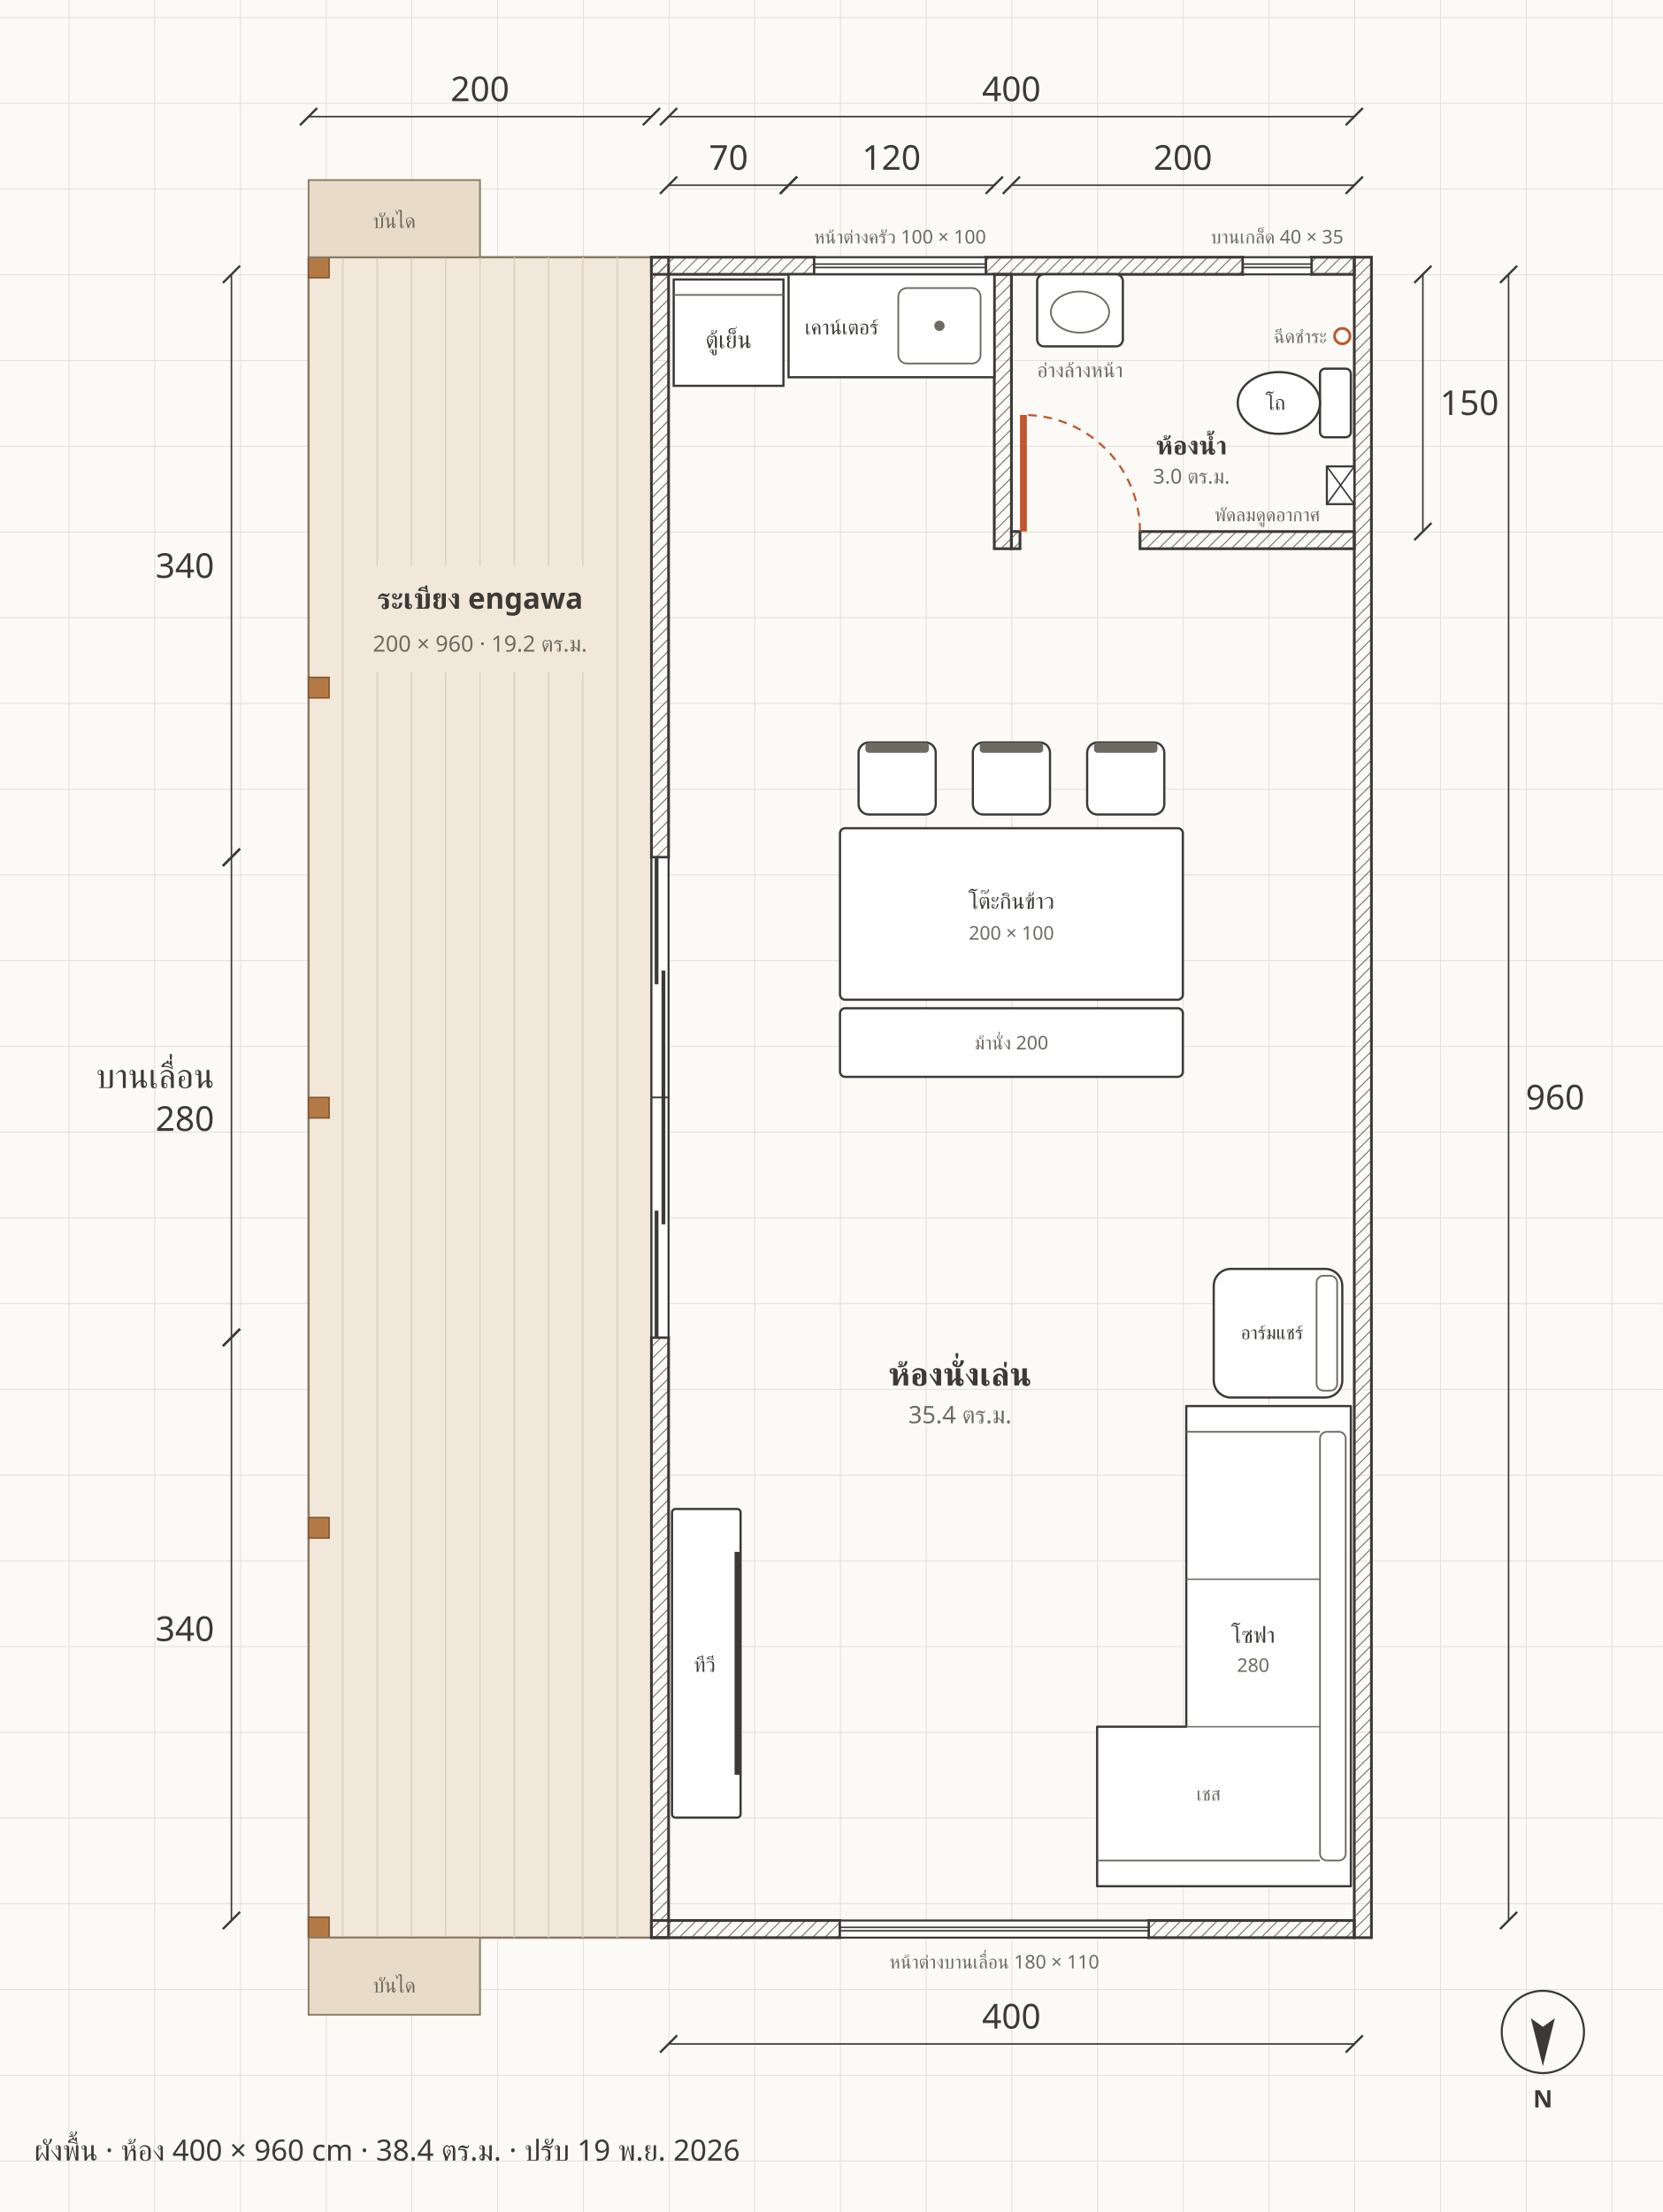
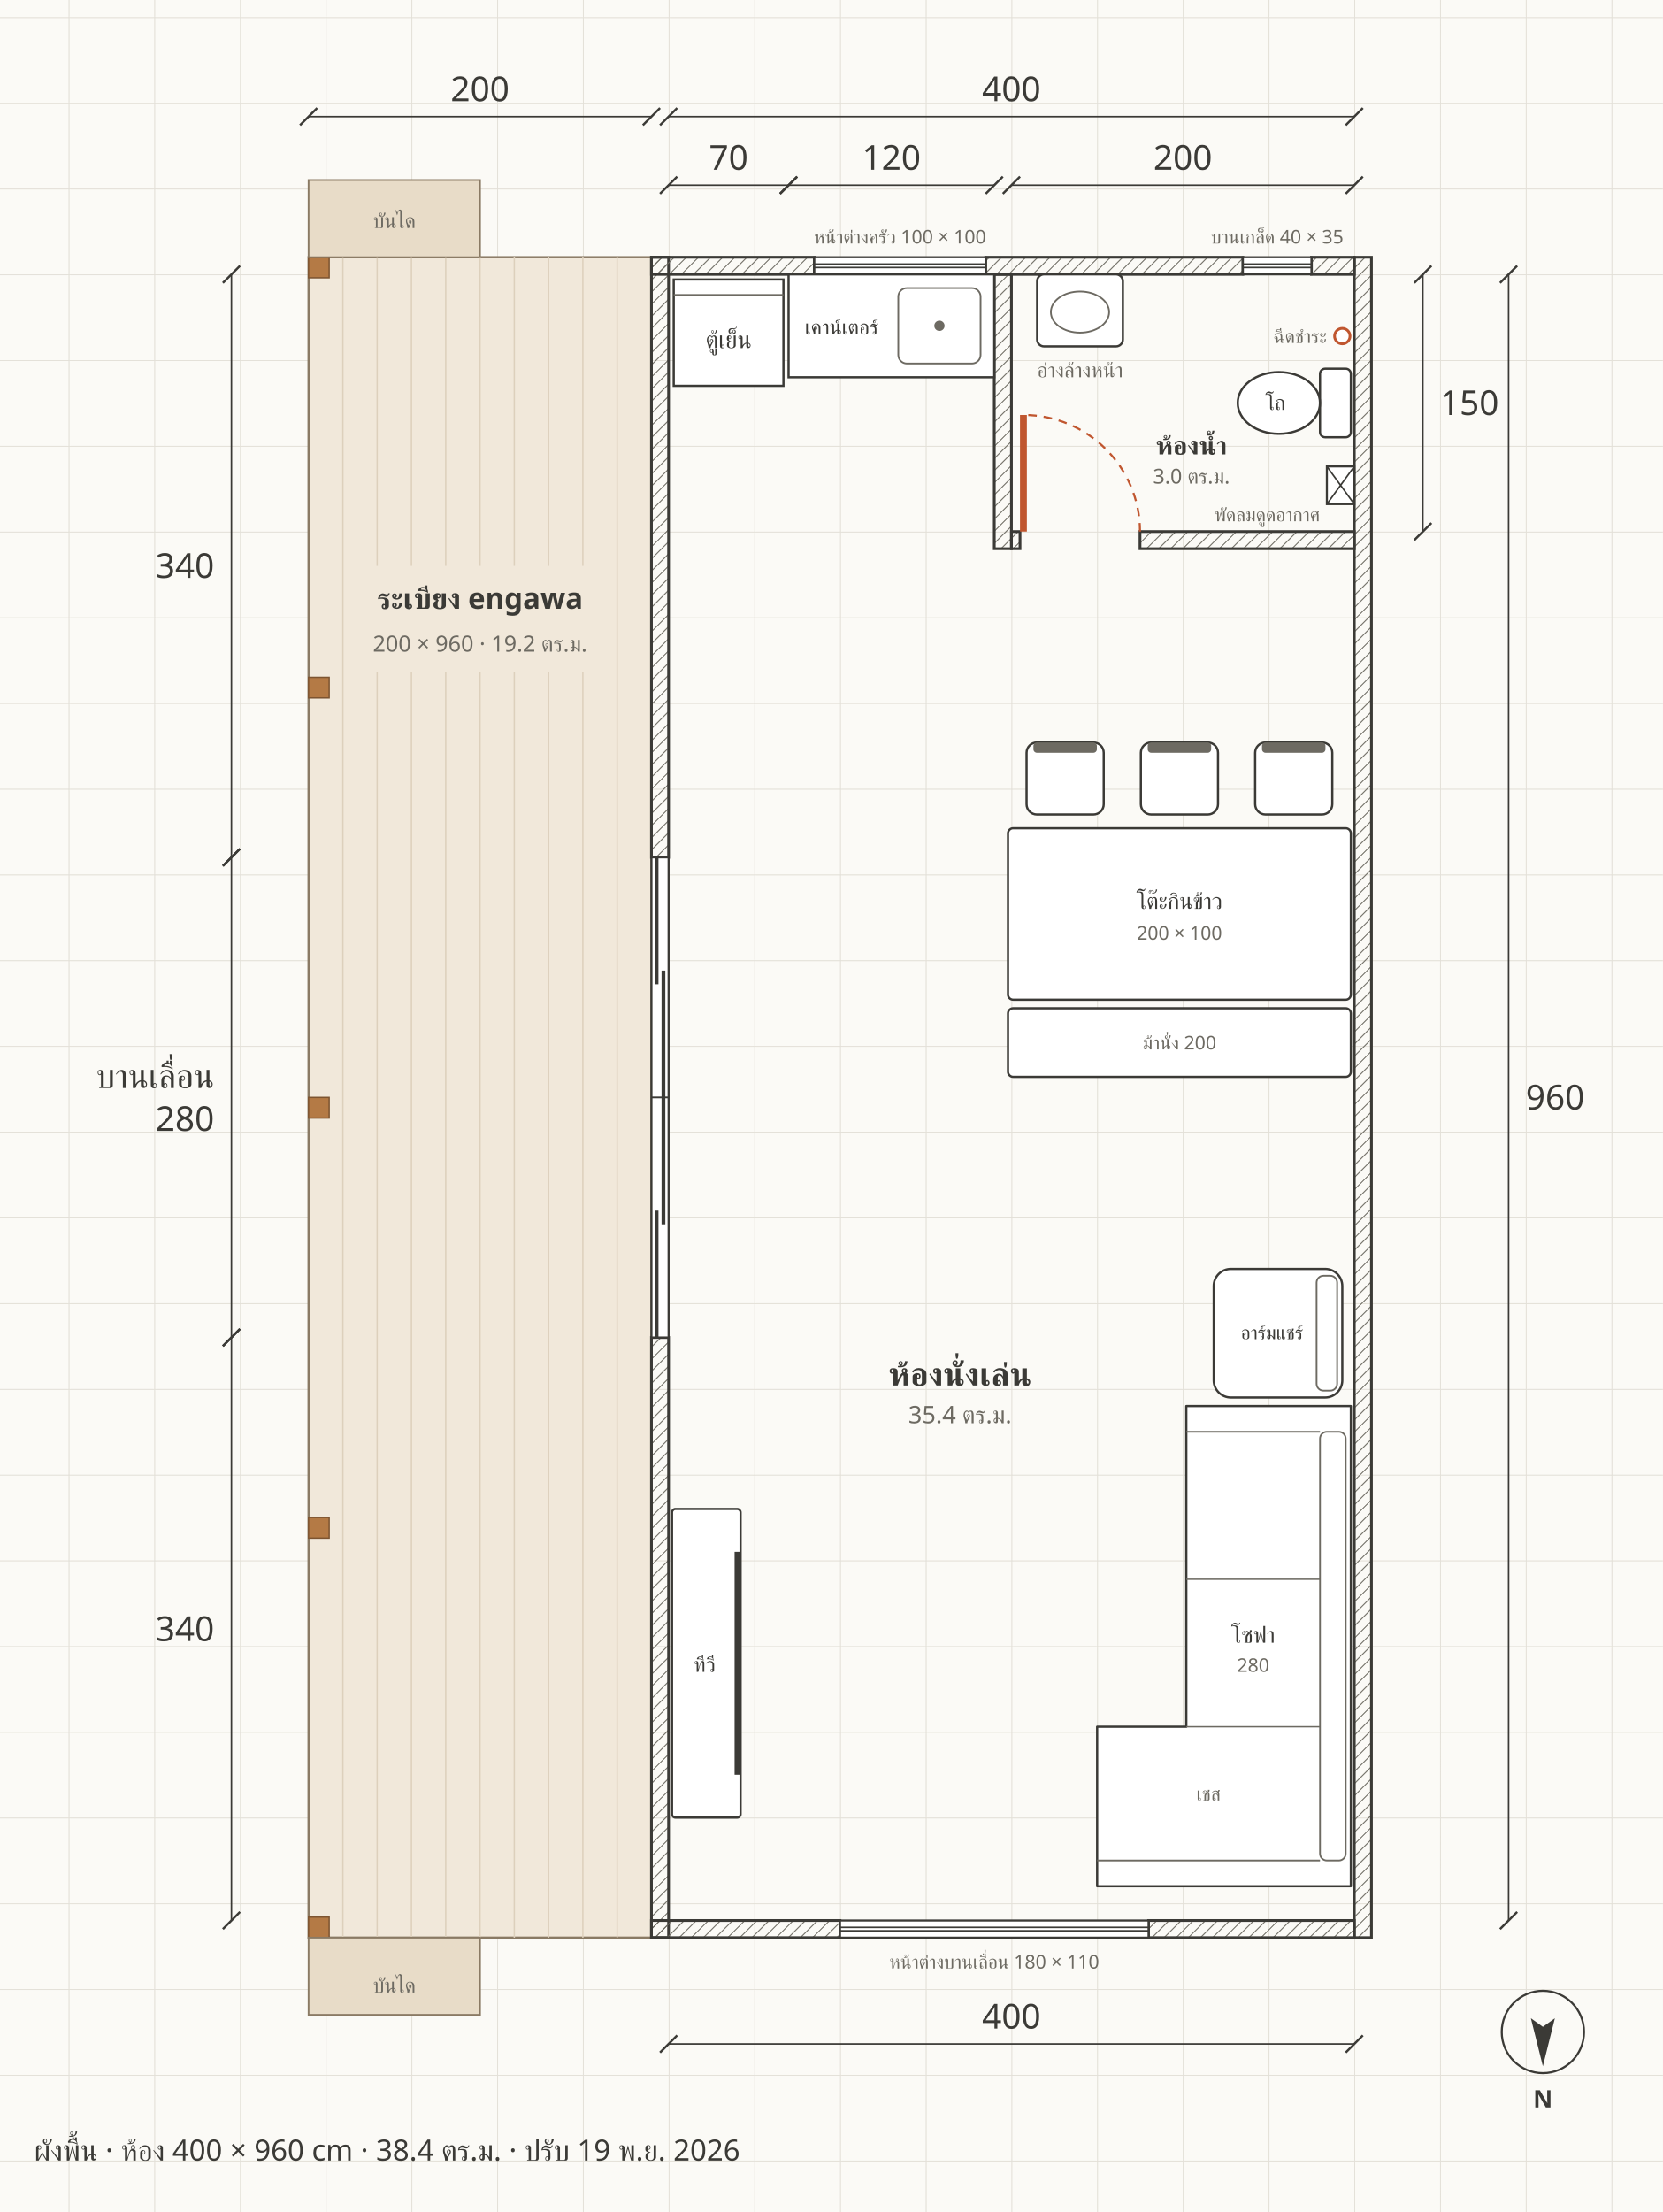
<svg xmlns="http://www.w3.org/2000/svg" viewBox="-390 -160 970 1290" width="970" height="1290" font-family="Leelawadee UI, Tahoma, sans-serif">
  <defs>
    <pattern id="grid" width="50" height="50" patternUnits="userSpaceOnUse" x="0" y="0">
      <path d="M50 0H0V50" fill="none" stroke="#e3e0d8" stroke-width="1" />
    </pattern>
    <pattern id="hatch" width="5" height="5" patternUnits="userSpaceOnUse" patternTransform="rotate(45)">
      <line x1="0" y1="0" x2="0" y2="5" stroke="#6d6a62" stroke-width="1" />
    </pattern>
  </defs>
  <rect x="-390" y="-160" width="970" height="1290" fill="#fbfaf6" />
  <rect x="-390" y="-160" width="970" height="1290" fill="url(#grid)" />
  <rect x="-210" y="-10" width="200" height="980" fill="#f1e8da" stroke="#8a7a64" stroke-width="1.3" />
  <line x1="-190" y1="-10" x2="-190" y2="970" stroke="#ddd0bc" stroke-width="0.8" />
  <line x1="-170" y1="-10" x2="-170" y2="970" stroke="#ddd0bc" stroke-width="0.8" />
  <line x1="-150" y1="-10" x2="-150" y2="970" stroke="#ddd0bc" stroke-width="0.8" />
  <line x1="-130" y1="-10" x2="-130" y2="970" stroke="#ddd0bc" stroke-width="0.8" />
  <line x1="-110" y1="-10" x2="-110" y2="970" stroke="#ddd0bc" stroke-width="0.8" />
  <line x1="-90" y1="-10" x2="-90" y2="970" stroke="#ddd0bc" stroke-width="0.8" />
  <line x1="-70" y1="-10" x2="-70" y2="970" stroke="#ddd0bc" stroke-width="0.8" />
  <line x1="-50" y1="-10" x2="-50" y2="970" stroke="#ddd0bc" stroke-width="0.8" />
  <line x1="-30" y1="-10" x2="-30" y2="970" stroke="#ddd0bc" stroke-width="0.8" />
  <rect x="-210" y="-10" width="12" height="12" fill="#b47a45" stroke="#7d5430" stroke-width="0.8" />
  <rect x="-210" y="235" width="12" height="12" fill="#b47a45" stroke="#7d5430" stroke-width="0.8" />
  <rect x="-210" y="480" width="12" height="12" fill="#b47a45" stroke="#7d5430" stroke-width="0.8" />
  <rect x="-210" y="725" width="12" height="12" fill="#b47a45" stroke="#7d5430" stroke-width="0.8" />
  <rect x="-210" y="958" width="12" height="12" fill="#b47a45" stroke="#7d5430" stroke-width="0.8" />
  <rect x="-210" y="-55" width="100" height="45" fill="#e8dcc8" stroke="#8a7a64" stroke-width="1" />
  <rect x="-210" y="970" width="100" height="45" fill="#e8dcc8" stroke="#8a7a64" stroke-width="1" />
  <text x="-160" y="-27" font-size="12" font-weight="400" text-anchor="middle" fill="#6d6a62">บันได</text>
  <text x="-160" y="1002" font-size="12" font-weight="400" text-anchor="middle" fill="#6d6a62">บันได</text>
  <rect x="-185" y="170" width="150" height="62" fill="#f1e8da" />
  <text x="-110" y="195" font-size="17" font-weight="600" text-anchor="middle" fill="#3b3a36">ระเบียง engawa</text>
  <text x="-110" y="220" font-size="13" font-weight="400" text-anchor="middle" fill="#6d6a62">200 × 960 · 19.2 ตร.ม.</text>
  <rect x="-10" y="-10" width="10" height="350" fill="url(#hatch)" stroke="#3b3a36" stroke-width="1.6" />
  <rect x="-10" y="620" width="10" height="350" fill="url(#hatch)" stroke="#3b3a36" stroke-width="1.6" />
  <rect x="400" y="-10" width="10" height="980" fill="url(#hatch)" stroke="#3b3a36" stroke-width="1.6" />
  <rect x="-10" y="-10" width="95" height="10" fill="url(#hatch)" stroke="#3b3a36" stroke-width="1.6" />
  <rect x="185" y="-10" width="150" height="10" fill="url(#hatch)" stroke="#3b3a36" stroke-width="1.6" />
  <rect x="375" y="-10" width="25" height="10" fill="url(#hatch)" stroke="#3b3a36" stroke-width="1.6" />
  <rect x="-10" y="960" width="110" height="10" fill="url(#hatch)" stroke="#3b3a36" stroke-width="1.6" />
  <rect x="280" y="960" width="120" height="10" fill="url(#hatch)" stroke="#3b3a36" stroke-width="1.6" />
  <rect x="85" y="-10" width="100" height="10" fill="#fff" stroke="#3b3a36" stroke-width="1.2" />
  <g stroke="#3b3a36" stroke-width="0.9">
    <line x1="85" y1="-6" x2="185" y2="-6" />
    <line x1="85" y1="-4" x2="185" y2="-4" />
  </g>
  <rect x="335" y="-10" width="40" height="10" fill="#fff" stroke="#3b3a36" stroke-width="1.2" />
  <g stroke="#3b3a36" stroke-width="0.9">
    <line x1="335" y1="-6" x2="375" y2="-6" />
    <line x1="335" y1="-4" x2="375" y2="-4" />
  </g>
  <rect x="100" y="960" width="180" height="10" fill="#fff" stroke="#3b3a36" stroke-width="1.2" />
  <g stroke="#3b3a36" stroke-width="0.9">
    <line x1="100" y1="964" x2="280" y2="964" />
    <line x1="100" y1="966" x2="280" y2="966" />
  </g>
  <rect x="-10" y="340" width="10" height="280" fill="#fff" stroke="#3b3a36" stroke-width="1.2" />
  <g stroke="#3b3a36" stroke-width="2.2">
    <line x1="-7" y1="340" x2="-7" y2="414" />
    <line x1="-7" y1="546" x2="-7" y2="620" />
    <line x1="-3" y1="406" x2="-3" y2="480" />
    <line x1="-3" y1="480" x2="-3" y2="554" />
  </g>
  <line x1="-10" y1="480" x2="0" y2="480" stroke="#3b3a36" stroke-width="1" />
  <rect x="190" y="0" width="10" height="160" fill="url(#hatch)" stroke="#3b3a36" stroke-width="1.6" />
  <rect x="200" y="150" width="5" height="10" fill="url(#hatch)" stroke="#3b3a36" stroke-width="1.6" />
  <rect x="275" y="150" width="125" height="10" fill="url(#hatch)" stroke="#3b3a36" stroke-width="1.6" />
  <rect x="205" y="82" width="4" height="68" fill="#c0562f" />
  <path d="M275 150 A68 68 0 0 0 207 82" fill="none" stroke="#c0562f" stroke-width="1.2" stroke-dasharray="5 4" />
  <rect x="3" y="3" width="64" height="62" fill="#fff" stroke="#3b3a36" stroke-width="1.3" />
  <line x1="3" y1="12" x2="67" y2="12" stroke="#6d6a62" stroke-width="1" />
  <text x="35" y="43" font-size="14" font-weight="400" text-anchor="middle" fill="#3b3a36">ตู้เย็น</text>
  <rect x="70" y="0" width="120" height="60" fill="#fff" stroke="#3b3a36" stroke-width="1.3" />
  <rect x="134" y="8" width="48" height="44" rx="5" fill="none" stroke="#6d6a62" stroke-width="1" />
  <circle cx="158" cy="30" r="3" fill="#6d6a62" />
  <text x="101" y="35" font-size="12" font-weight="400" text-anchor="middle" fill="#3b3a36">เคาน์เตอร์</text>
  <rect x="215" y="0" width="50" height="42" rx="4" fill="#fff" stroke="#3b3a36" stroke-width="1.3" />
  <ellipse cx="240" cy="22" rx="17" ry="12" fill="none" stroke="#6d6a62" stroke-width="1" />
  <text x="240" y="60" font-size="12" font-weight="400" text-anchor="middle" fill="#6d6a62">อ่างล้างหน้า</text>
  <rect x="380" y="55" width="18" height="40" rx="3" fill="#fff" stroke="#3b3a36" stroke-width="1.3" />
  <ellipse cx="356" cy="75" rx="24" ry="18" fill="#fff" stroke="#3b3a36" stroke-width="1.3" />
  <text x="354" y="79" font-size="12" font-weight="400" text-anchor="middle" fill="#3b3a36">โถ</text>
  <circle cx="393" cy="36" r="4.5" fill="#fff" stroke="#c0562f" stroke-width="1.6" />
  <text x="384" y="40" font-size="11" font-weight="400" text-anchor="end" fill="#6d6a62">ฉีดชำระ</text>
  <rect x="384" y="112" width="16" height="22" fill="#fff" stroke="#3b3a36" stroke-width="1.2" />
  <path d="M384 112 L400 134 M400 112 L384 134" stroke="#3b3a36" stroke-width="0.9" />
  <text x="380" y="144" font-size="11" font-weight="400" text-anchor="end" fill="#6d6a62">พัดลมดูดอากาศ</text>
  <text x="305" y="105" font-size="15" font-weight="600" text-anchor="middle" fill="#3b3a36">ห้องน้ำ</text>
  <text x="305" y="122" font-size="12" font-weight="400" text-anchor="middle" fill="#6d6a62">3.0 ตร.ม.</text>
-   <rect x="110.833" y="273" width="45" height="42" rx="6" fill="#fff" stroke="#3b3a36" stroke-width="1.3" />
-   <rect x="114.833" y="273" width="37" height="6" rx="2" fill="#6d6a62" />
-   <rect x="177.5" y="273" width="45" height="42" rx="6" fill="#fff" stroke="#3b3a36" stroke-width="1.3" />
-   <rect x="181.5" y="273" width="37" height="6" rx="2" fill="#6d6a62" />
-   <rect x="244.167" y="273" width="45" height="42" rx="6" fill="#fff" stroke="#3b3a36" stroke-width="1.3" />
-   <rect x="248.167" y="273" width="37" height="6" rx="2" fill="#6d6a62" />
-   <rect x="100" y="323" width="200" height="100" rx="3" fill="#fff" stroke="#3b3a36" stroke-width="1.3" />
-   <text x="200" y="370" font-size="13" font-weight="400" text-anchor="middle" fill="#3b3a36">โต๊ะกินข้าว</text>
-   <text x="200" y="388" font-size="11" font-weight="400" text-anchor="middle" fill="#6d6a62">200 × 100</text>
-   <rect x="100" y="428" width="200" height="40" rx="3" fill="#fff" stroke="#3b3a36" stroke-width="1.3" />
-   <text x="200" y="452" font-size="11" font-weight="400" text-anchor="middle" fill="#6d6a62">ม้านั่ง 200</text>
+   <rect x="208.833" y="273" width="45" height="42" rx="6" fill="#fff" stroke="#3b3a36" stroke-width="1.3" />
+   <rect x="212.833" y="273" width="37" height="6" rx="2" fill="#6d6a62" />
+   <rect x="275.5" y="273" width="45" height="42" rx="6" fill="#fff" stroke="#3b3a36" stroke-width="1.3" />
+   <rect x="279.5" y="273" width="37" height="6" rx="2" fill="#6d6a62" />
+   <rect x="342.167" y="273" width="45" height="42" rx="6" fill="#fff" stroke="#3b3a36" stroke-width="1.3" />
+   <rect x="346.167" y="273" width="37" height="6" rx="2" fill="#6d6a62" />
+   <rect x="198" y="323" width="200" height="100" rx="3" fill="#fff" stroke="#3b3a36" stroke-width="1.3" />
+   <text x="298" y="370" font-size="13" font-weight="400" text-anchor="middle" fill="#3b3a36">โต๊ะกินข้าว</text>
+   <text x="298" y="388" font-size="11" font-weight="400" text-anchor="middle" fill="#6d6a62">200 × 100</text>
+   <rect x="198" y="428" width="200" height="40" rx="3" fill="#fff" stroke="#3b3a36" stroke-width="1.3" />
+   <text x="298" y="452" font-size="11" font-weight="400" text-anchor="middle" fill="#6d6a62">ม้านั่ง 200</text>
  <rect x="318" y="580" width="75" height="75" rx="10" fill="#fff" stroke="#3b3a36" stroke-width="1.3" />
  <rect x="378" y="584" width="12" height="67" rx="4" fill="none" stroke="#6d6a62" stroke-width="1" />
  <text x="352" y="621" font-size="11" font-weight="400" text-anchor="middle" fill="#3b3a36">อาร์มแชร์</text>
  <path d="M302 660 H398 V940 H250 V847 H302 Z" stroke-linejoin="round" fill="#fff" stroke="#3b3a36" stroke-width="1.3" />
  <rect x="380" y="675" width="15" height="250" rx="4" fill="none" stroke="#6d6a62" stroke-width="1" />
  <line x1="302" y1="675" x2="380" y2="675" stroke="#6d6a62" stroke-width="1" />
  <line x1="250" y1="925" x2="380" y2="925" stroke="#6d6a62" stroke-width="1" />
  <line x1="302" y1="761" x2="380" y2="761" stroke="#6d6a62" stroke-width="0.8" />
  <line x1="302" y1="847" x2="380" y2="847" stroke="#6d6a62" stroke-width="0.8" />
  <text x="341" y="798" font-size="13" font-weight="400" text-anchor="middle" fill="#3b3a36">โซฟา</text>
  <text x="341" y="815" font-size="11" font-weight="400" text-anchor="middle" fill="#6d6a62">280</text>
  <text x="315" y="890" font-size="11" font-weight="400" text-anchor="middle" fill="#6d6a62">เชส</text>
  <rect x="2" y="720" width="40" height="180" rx="2" fill="#fff" stroke="#3b3a36" stroke-width="1.3" />
  <line x1="40" y1="745" x2="40" y2="875" stroke="#3b3a36" stroke-width="3" />
  <text x="21" y="815" font-size="12" font-weight="400" text-anchor="middle" fill="#3b3a36">ทีวี</text>
  <text x="170" y="648" font-size="19" font-weight="600" text-anchor="middle" fill="#3b3a36">ห้องนั่งเล่น</text>
  <text x="170" y="670" font-size="14" font-weight="400" text-anchor="middle" fill="#6d6a62">35.4 ตร.ม.</text>
  <text x="135" y="-18" font-size="11" font-weight="400" text-anchor="middle" fill="#6d6a62">หน้าต่างครัว 100 × 100</text>
  <text x="355" y="-18" font-size="11" font-weight="400" text-anchor="middle" fill="#6d6a62">บานเกล็ด 40 × 35</text>
  <text x="190" y="988" font-size="11" font-weight="400" text-anchor="middle" fill="#6d6a62">หน้าต่างบานเลื่อน 180 × 110</text>
  <g>
    <line x1="0" y1="-52" x2="70" y2="-52" stroke="#3b3a36" stroke-width="0.9" />
    <line x1="-5" y1="-47" x2="5" y2="-57" stroke="#3b3a36" stroke-width="1.3" />
    <line x1="65" y1="-47" x2="75" y2="-57" stroke="#3b3a36" stroke-width="1.3" />
    <text x="35" y="-61" font-size="20" font-weight="500" text-anchor="middle" fill="#3b3a36">70</text>
  </g>
  <g>
    <line x1="70" y1="-52" x2="190" y2="-52" stroke="#3b3a36" stroke-width="0.9" />
    <line x1="65" y1="-47" x2="75" y2="-57" stroke="#3b3a36" stroke-width="1.3" />
    <line x1="185" y1="-47" x2="195" y2="-57" stroke="#3b3a36" stroke-width="1.3" />
    <text x="130" y="-61" font-size="20" font-weight="500" text-anchor="middle" fill="#3b3a36">120</text>
  </g>
  <g>
    <line x1="200" y1="-52" x2="400" y2="-52" stroke="#3b3a36" stroke-width="0.9" />
    <line x1="195" y1="-47" x2="205" y2="-57" stroke="#3b3a36" stroke-width="1.3" />
    <line x1="395" y1="-47" x2="405" y2="-57" stroke="#3b3a36" stroke-width="1.3" />
    <text x="300" y="-61" font-size="20" font-weight="500" text-anchor="middle" fill="#3b3a36">200</text>
  </g>
  <g>
    <line x1="0" y1="-92" x2="400" y2="-92" stroke="#3b3a36" stroke-width="0.9" />
    <line x1="-5" y1="-87" x2="5" y2="-97" stroke="#3b3a36" stroke-width="1.3" />
    <line x1="395" y1="-87" x2="405" y2="-97" stroke="#3b3a36" stroke-width="1.3" />
    <text x="200" y="-101" font-size="20" font-weight="500" text-anchor="middle" fill="#3b3a36">400</text>
  </g>
  <g>
    <line x1="-210" y1="-92" x2="-10" y2="-92" stroke="#3b3a36" stroke-width="0.9" />
    <line x1="-215" y1="-87" x2="-205" y2="-97" stroke="#3b3a36" stroke-width="1.3" />
    <line x1="-15" y1="-87" x2="-5" y2="-97" stroke="#3b3a36" stroke-width="1.3" />
    <text x="-110" y="-101" font-size="20" font-weight="500" text-anchor="middle" fill="#3b3a36">200</text>
  </g>
  <g>
    <line x1="440" y1="0" x2="440" y2="150" stroke="#3b3a36" stroke-width="0.9" />
    <line x1="435" y1="5" x2="445" y2="-5" stroke="#3b3a36" stroke-width="1.3" />
    <line x1="435" y1="155" x2="445" y2="145" stroke="#3b3a36" stroke-width="1.3" />
    <text x="450" y="82" font-size="20" font-weight="500" text-anchor="start" fill="#3b3a36">150</text>
  </g>
  <g>
    <line x1="490" y1="0" x2="490" y2="960" stroke="#3b3a36" stroke-width="0.9" />
    <line x1="485" y1="5" x2="495" y2="-5" stroke="#3b3a36" stroke-width="1.3" />
    <line x1="485" y1="965" x2="495" y2="955" stroke="#3b3a36" stroke-width="1.3" />
    <text x="500" y="487" font-size="20" font-weight="500" text-anchor="start" fill="#3b3a36">960</text>
  </g>
  <g>
    <line x1="-255" y1="0" x2="-255" y2="340" stroke="#3b3a36" stroke-width="0.9" />
    <line x1="-260" y1="5" x2="-250" y2="-5" stroke="#3b3a36" stroke-width="1.3" />
    <line x1="-260" y1="345" x2="-250" y2="335" stroke="#3b3a36" stroke-width="1.3" />
    <text x="-265" y="177" font-size="20" font-weight="500" text-anchor="end" fill="#3b3a36">340</text>
  </g>
  <g>
    <line x1="-255" y1="340" x2="-255" y2="620" stroke="#3b3a36" stroke-width="0.9" />
    <line x1="-260" y1="345" x2="-250" y2="335" stroke="#3b3a36" stroke-width="1.3" />
    <line x1="-260" y1="625" x2="-250" y2="615" stroke="#3b3a36" stroke-width="1.3" />
    <text x="-265" y="474.5" font-size="20" font-weight="500" text-anchor="end" fill="#3b3a36">บานเลื่อน</text>
    <text x="-265" y="499.5" font-size="20" font-weight="500" text-anchor="end" fill="#3b3a36">280</text>
  </g>
  <g>
    <line x1="-255" y1="620" x2="-255" y2="960" stroke="#3b3a36" stroke-width="0.9" />
    <line x1="-260" y1="625" x2="-250" y2="615" stroke="#3b3a36" stroke-width="1.3" />
    <line x1="-260" y1="965" x2="-250" y2="955" stroke="#3b3a36" stroke-width="1.3" />
    <text x="-265" y="797" font-size="20" font-weight="500" text-anchor="end" fill="#3b3a36">340</text>
  </g>
  <g>
    <line x1="0" y1="1032" x2="400" y2="1032" stroke="#3b3a36" stroke-width="0.9" />
    <line x1="-5" y1="1037" x2="5" y2="1027" stroke="#3b3a36" stroke-width="1.3" />
    <line x1="395" y1="1037" x2="405" y2="1027" stroke="#3b3a36" stroke-width="1.3" />
    <text x="200" y="1023" font-size="20" font-weight="500" text-anchor="middle" fill="#3b3a36">400</text>
  </g>
  <g transform="translate(510 1025)">
    <circle r="24" fill="none" stroke="#3b3a36" stroke-width="1.2" />
    <path d="M0 20 L7 -8 L0 -3 L-7 -8 Z" fill="#3b3a36" />
    <text x="0" y="44" font-size="14" font-weight="600" text-anchor="middle" fill="#3b3a36">N</text>
  </g>
  <text x="-370" y="1100" font-size="17" font-weight="400" text-anchor="start" fill="#3b3a36">ผังพื้น · ห้อง 400 × 960 cm · 38.4 ตร.ม. · ปรับ 19 พ.ย. 2026</text>
</svg>
